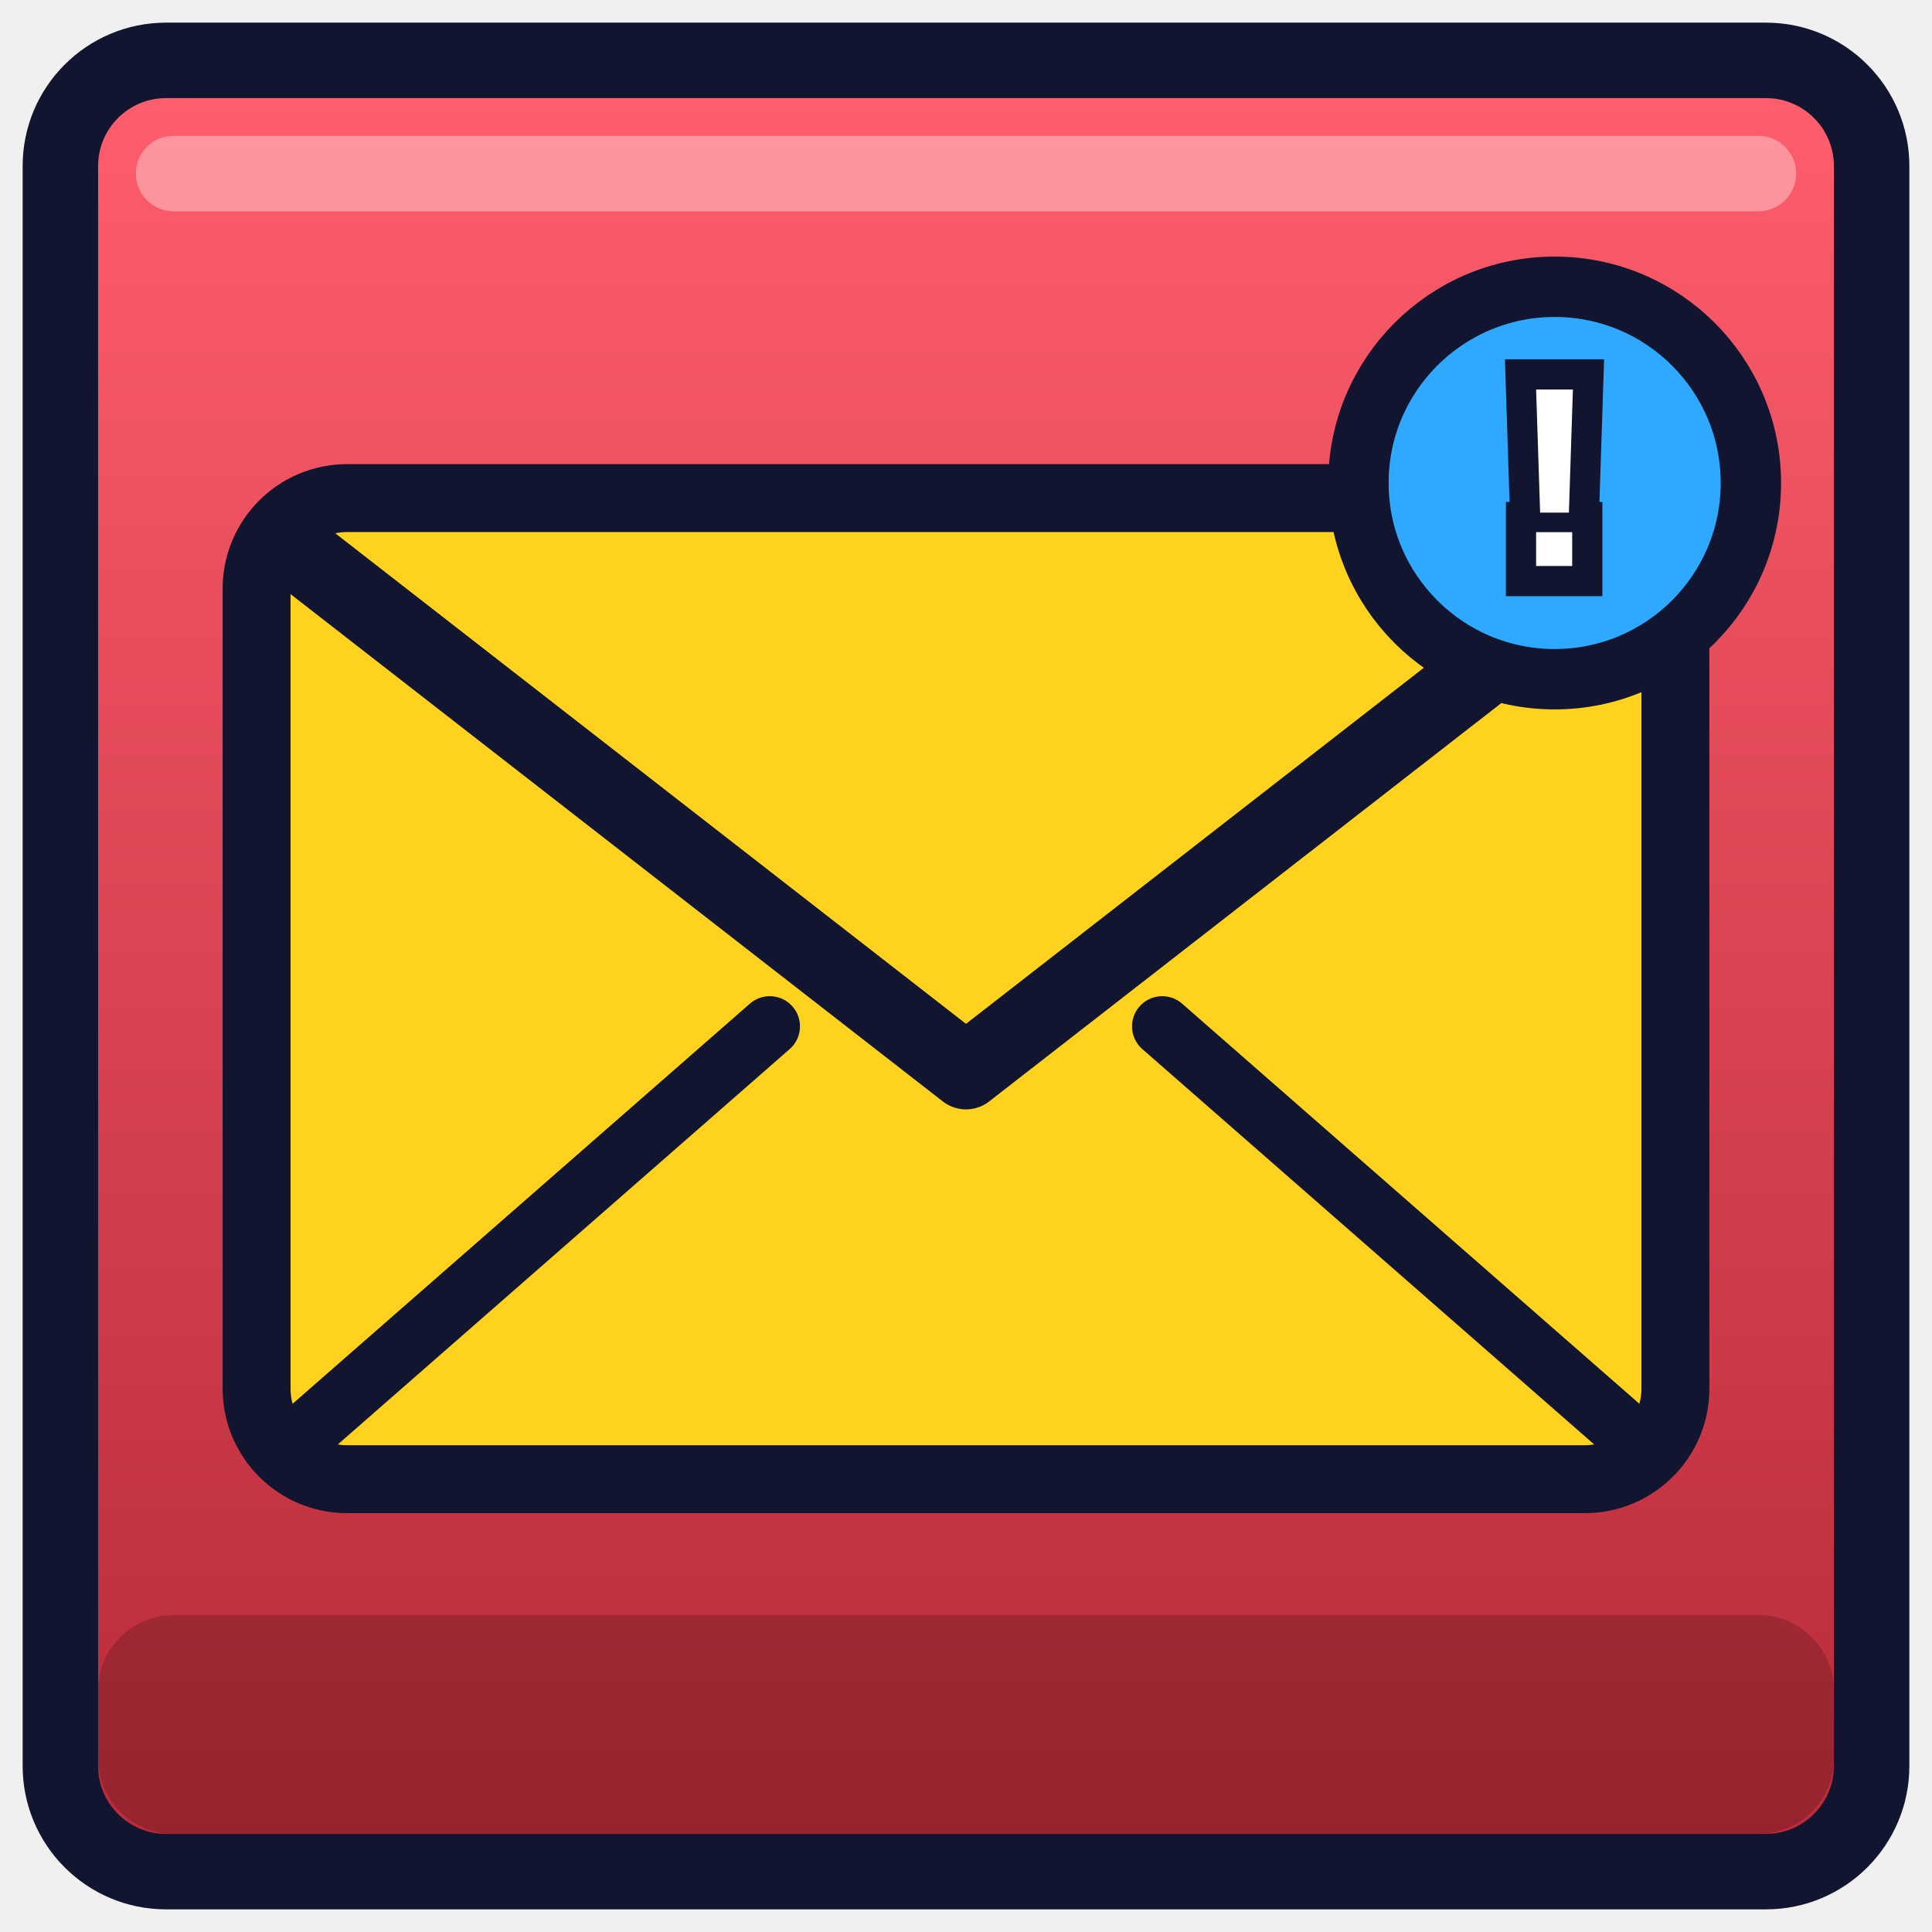
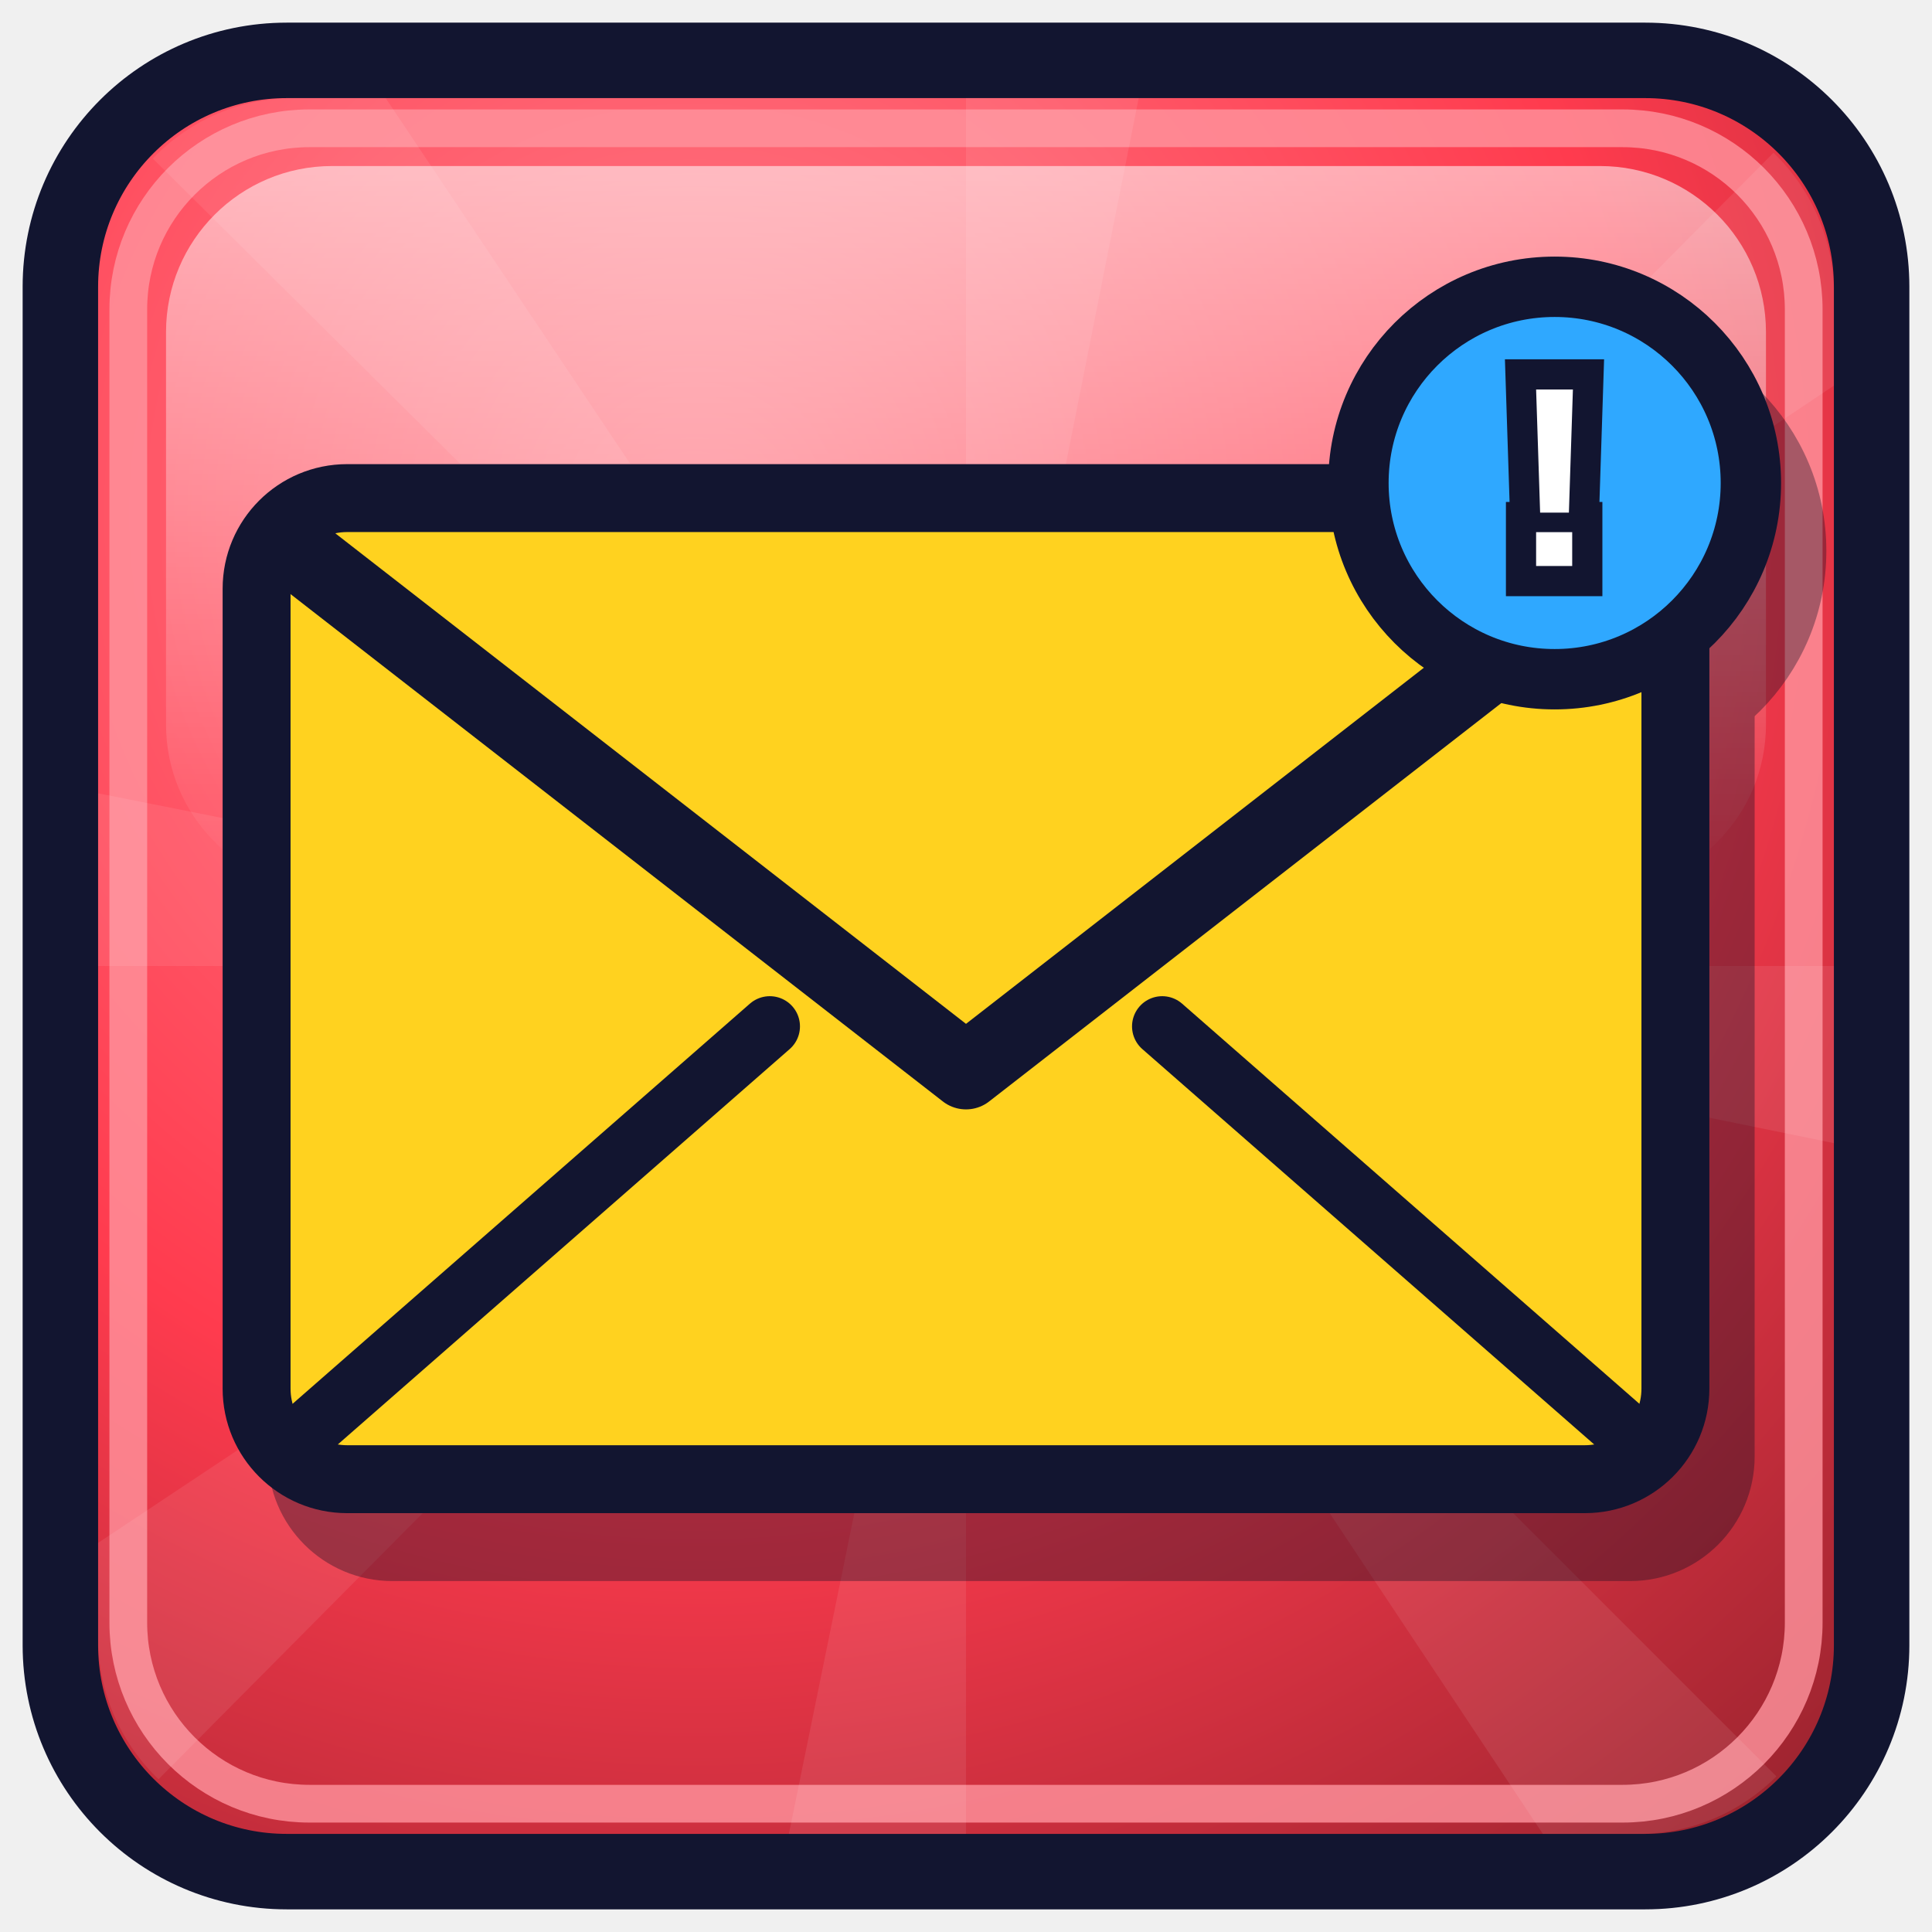
<svg xmlns="http://www.w3.org/2000/svg" width="256" height="256" viewBox="0 0 256 256">
  <defs>
-     <linearGradient id="g" x1="0" y1="0" x2="0" y2="1">
-       <stop offset="0" stop-color="#FF5E6D" />
-       <stop offset="1" stop-color="#B72A38" />
+     <radialGradient id="g" cx="0.35" cy="0.25" r="0.95">
+       <stop offset="0" stop-color="#FF7F8B" />
+       <stop offset="0.55" stop-color="#FF3B4E" />
+       <stop offset="1" stop-color="#99232E" />
+     </radialGradient>
+     <linearGradient id="gl" x1="0" y1="0" x2="0" y2="1">
+       <stop offset="0" stop-color="#FFFFFF" stop-opacity="0.55" />
+       <stop offset="1" stop-color="#FFFFFF" stop-opacity="0" />
    </linearGradient>
  </defs>
-   <rect x="8" y="8" width="240" height="240" rx="14" fill="url(#g)" stroke="#121530" stroke-width="10" />
-   <rect x="18" y="18" width="220" height="10" rx="5" fill="#FFFFFF" fill-opacity="0.35" />
-   <rect x="13" y="214" width="230" height="29" rx="10" fill="#000000" fill-opacity="0.18" />
+   <rect x="8" y="8" width="240" height="240" rx="30" fill="url(#g)" stroke="#121530" stroke-width="10" />
+   <rect x="17" y="17" width="222" height="222" rx="24" fill="none" stroke="#FF939D" stroke-width="5" stroke-opacity="0.8" />
+   <defs>
+     <clipPath id="rc">
+       <rect x="13" y="13" width="230" height="230" rx="26" />
+     </clipPath>
+   </defs>
+   <g clip-path="url(#rc)">
+     <path d="M128 128 L328 128 L324 168 Z" fill="#FFFFFF" fill-opacity="0.08" />
+     <path d="M128 128 L269 269 L239 295 Z" fill="#FFFFFF" fill-opacity="0.08" />
+     <path d="M128 128 L128 328 L88 324 Z" fill="#FFFFFF" fill-opacity="0.08" />
+     <path d="M128 128 L-13 270 L-39 239 Z" fill="#FFFFFF" fill-opacity="0.08" />
+     <path d="M128 128 L-72 128 L-68 89 Z" fill="#FFFFFF" fill-opacity="0.08" />
+     <path d="M128 128 L-14 -13 L17 -38 Z" fill="#FFFFFF" fill-opacity="0.08" />
+     <path d="M128 128 L128 -72 L167 -68 Z" fill="#FFFFFF" fill-opacity="0.08" />
+     <path d="M128 128 L269 -14 L294 17 Z" fill="#FFFFFF" fill-opacity="0.08" />
+   </g>
+   <rect x="22" y="22" width="212" height="96" rx="22" fill="url(#gl)" />
+   <defs>
+     <clipPath id="c">
+       <rect x="13" y="13" width="230" height="230" rx="26" />
+     </clipPath>
+   </defs>
+   <g clip-path="url(#c)">
+     <g transform="translate(6,9)" opacity="0.35">
+       <rect x="34" y="66" width="188" height="130" rx="12" fill="#0A0C20" stroke="#0A0C20" stroke-width="9" stroke-linejoin="round" />
+       <path d="M38 72 l90 70 l90 -70" fill="none" stroke="#0A0C20" stroke-width="10" stroke-linejoin="round" stroke-linecap="round" />
+       <path d="M38 192 l64 -56 M218 192 l-64 -56" fill="none" stroke="#0A0C20" stroke-width="8" stroke-linejoin="round" stroke-linecap="round" />
+       <circle cx="206" cy="64" r="26" fill="#0A0C20" stroke="#0A0C20" stroke-width="8" />
+       <text x="206" y="75" font-family="Arial Black, Arial" font-weight="900" font-size="34" text-anchor="middle" fill="#0A0C20" stroke="#0A0C20" stroke-width="8" paint-order="stroke">!</text>
+     </g>
+   </g>
  <rect x="34" y="66" width="188" height="130" rx="12" fill="#FFD21F" stroke="#121530" stroke-width="9" stroke-linejoin="round" />
  <path d="M38 72 l90 70 l90 -70" fill="none" stroke="#121530" stroke-width="10" stroke-linejoin="round" stroke-linecap="round" />
  <path d="M38 192 l64 -56 M218 192 l-64 -56" fill="none" stroke="#121530" stroke-width="8" stroke-linejoin="round" stroke-linecap="round" />
  <circle cx="206" cy="64" r="26" fill="#2FA8FF" stroke="#121530" stroke-width="8" />
  <text x="206" y="75" font-family="Arial Black, Arial" font-weight="900" font-size="34" text-anchor="middle" fill="#FFFFFF" stroke="#121530" stroke-width="8" paint-order="stroke">!</text>
</svg>
